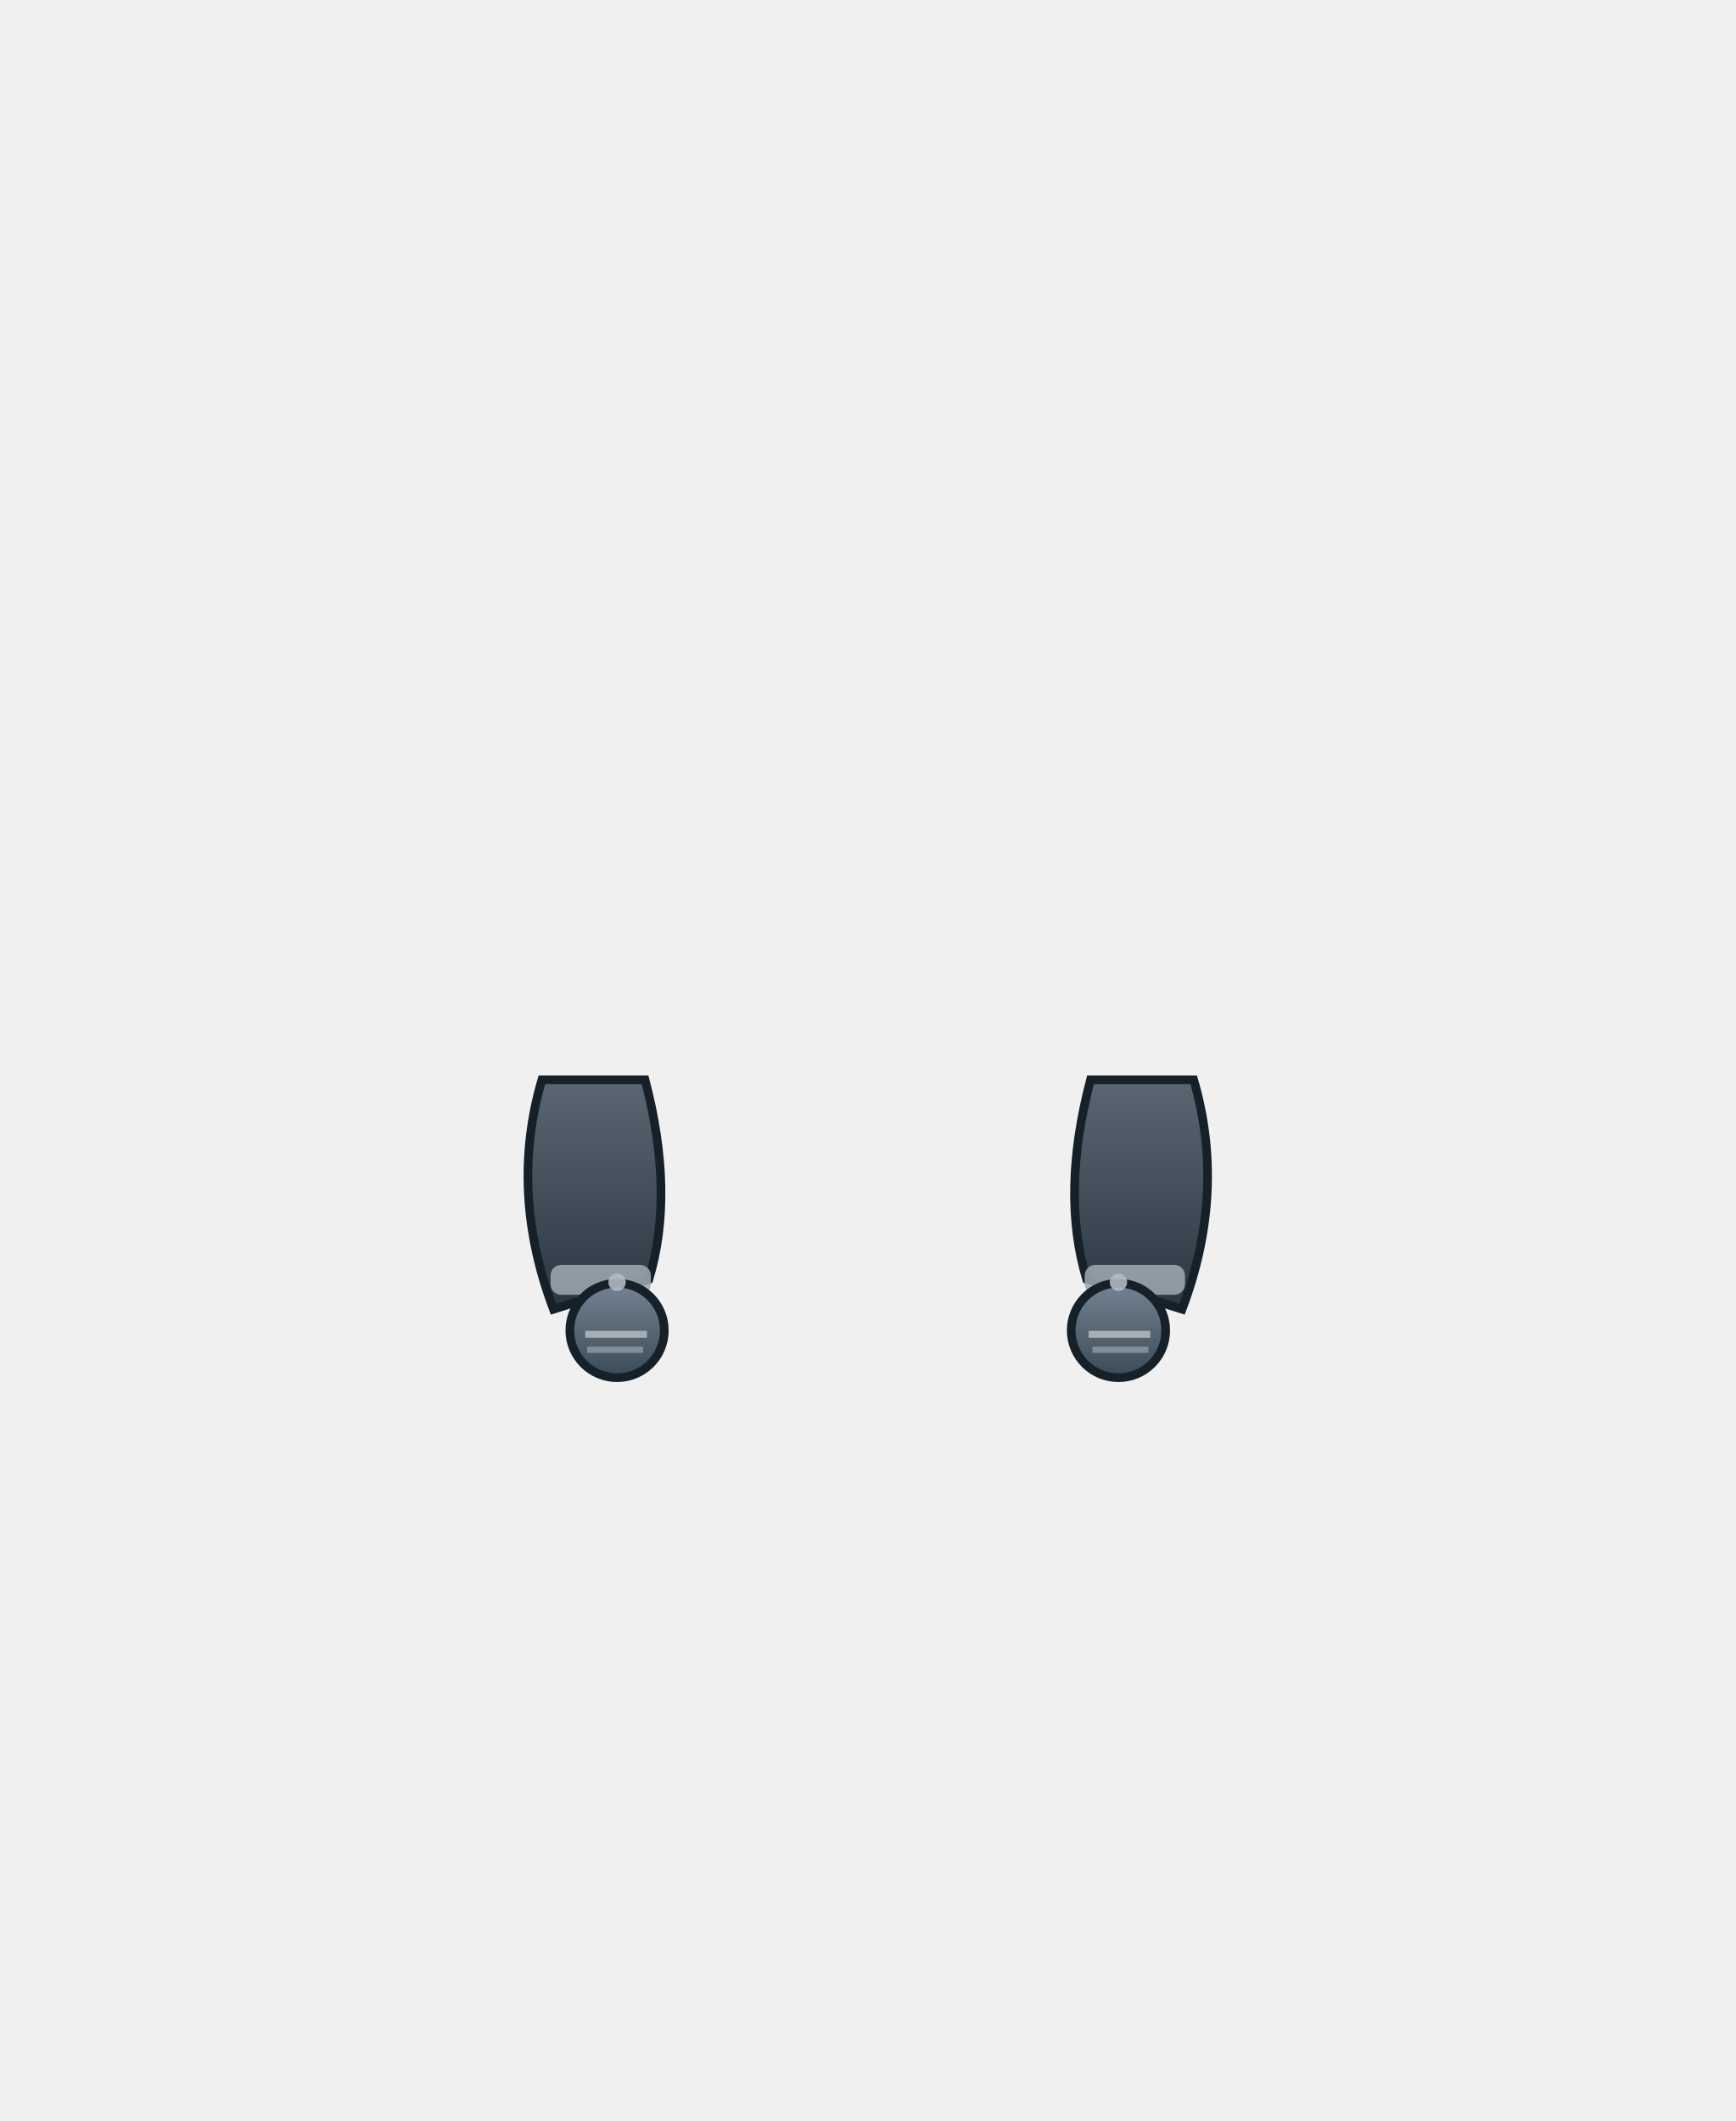
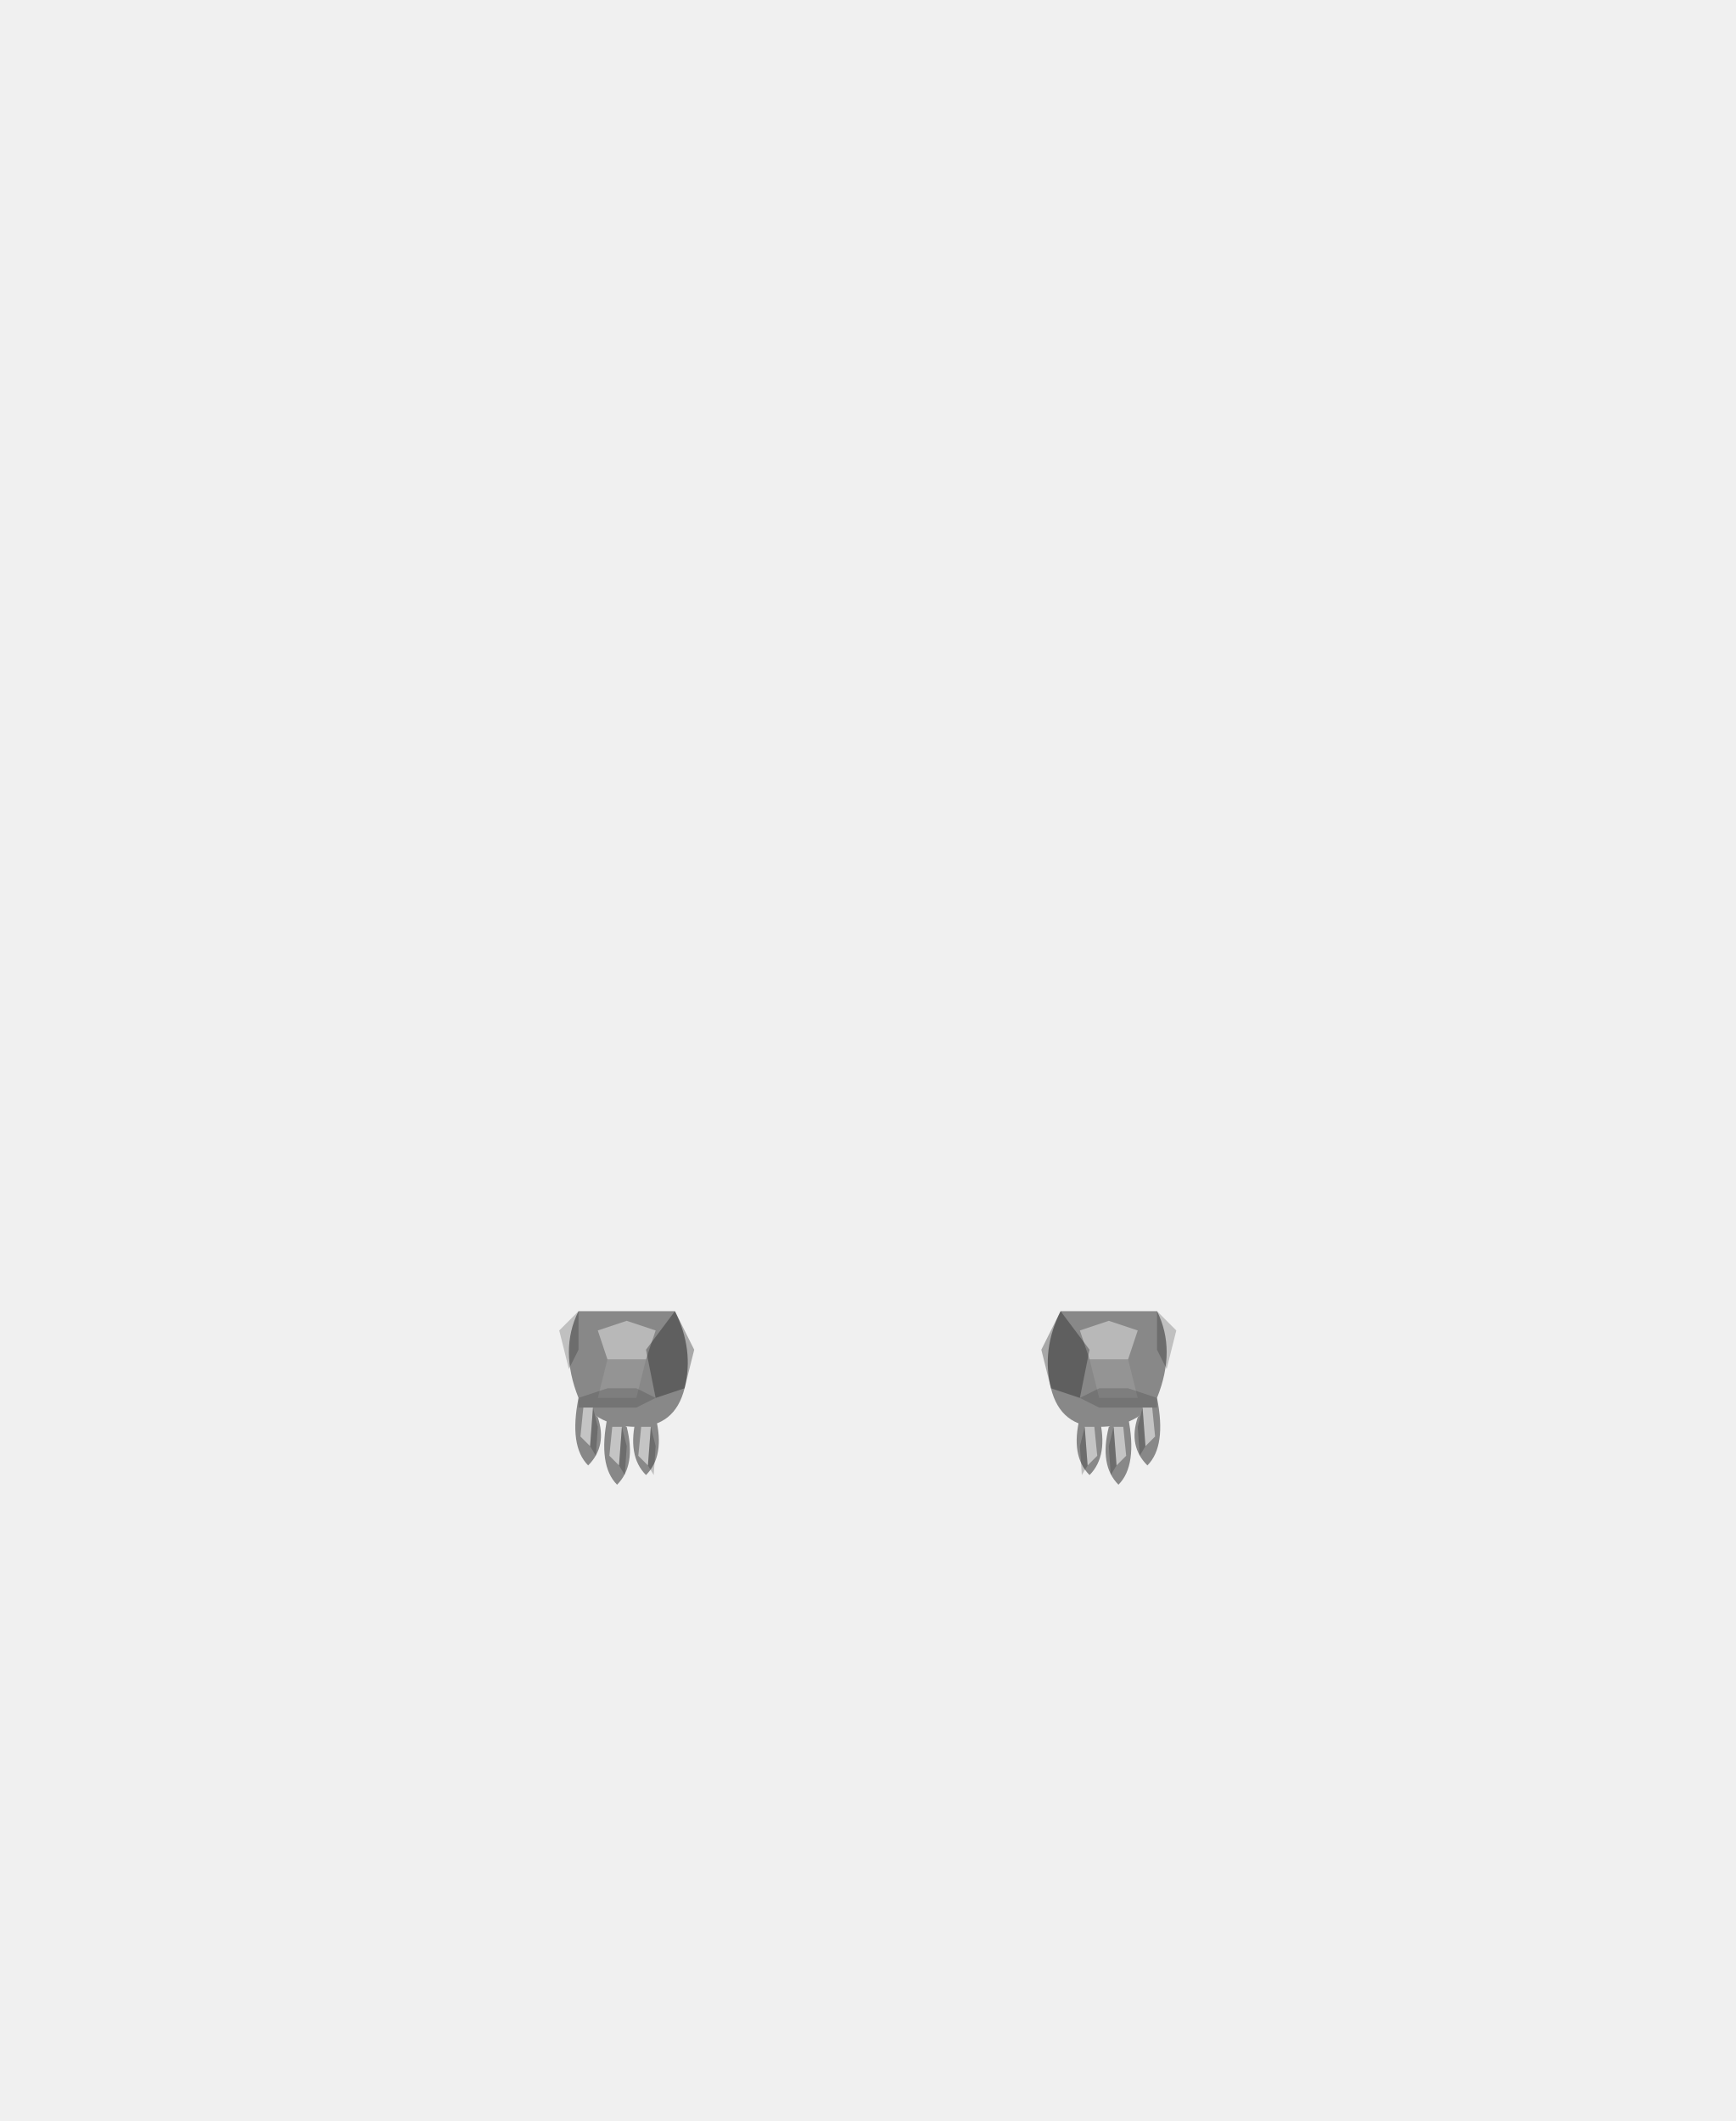
- <svg xmlns="http://www.w3.org/2000/svg" viewBox="0 0 180 220" width="180" height="220">
+ <svg xmlns="http://www.w3.org/2000/svg" viewBox="0 0 180 220">
  <defs>
-     <linearGradient id="grip_shell" x1="0" y1="0" x2="0" y2="1">
-       <stop offset="0%" stop-color="#5a6672" />
-       <stop offset="100%" stop-color="#2a3741" />
-     </linearGradient>
-     <linearGradient id="grip_palm" x1="0" y1="0" x2="0" y2="1">
-       <stop offset="0%" stop-color="#748391" />
-       <stop offset="100%" stop-color="#3a4a56" />
-     </linearGradient>
+     <filter id="glow">
+       <feGaussianBlur stdDeviation="0.5" result="coloredBlur" />
+       <feMerge>
+         <feMergeNode in="coloredBlur" />
+         <feMergeNode in="SourceGraphic" />
+       </feMerge>
+     </filter>
  </defs>
-   <g id="gauntlets_common">
-     <path d="M56.2 112.0 Q52.8 123.6 57.4 135.8 L67.3 132.7 Q70.0 123.8 66.9 112.0 Z" fill="url(#grip_shell)" stroke="#162028" stroke-width="0.9" />
-     <rect x="57.1" y="131.2" width="10.4" height="3.1" rx="1.1" fill="#9ea9b0" opacity="0.86" />
-     <circle cx="64" cy="138" r="4.9" fill="url(#grip_palm)" stroke="#162028" stroke-width="0.9" />
-     <path d="M60.7 138.4 L67.1 138.4" stroke="#b9c0c5" stroke-width="0.72" opacity="0.8" />
-     <path d="M60.9 140.0 L66.7 140.0" stroke="#92a0aa" stroke-width="0.65" opacity="0.74" />
-     <circle cx="64" cy="133.0" r="0.9" fill="#b3bcc4" opacity="0.88" />
-     <path d="M123.8 112.0 Q127.2 123.6 122.6 135.8 L112.7 132.7 Q110.0 123.8 113.1 112.0 Z" fill="url(#grip_shell)" stroke="#162028" stroke-width="0.9" />
-     <rect x="112.5" y="131.2" width="10.4" height="3.1" rx="1.1" fill="#9ea9b0" opacity="0.86" />
-     <circle cx="116" cy="138" r="4.9" fill="url(#grip_palm)" stroke="#162028" stroke-width="0.9" />
-     <path d="M112.9 138.4 L119.3 138.4" stroke="#b9c0c5" stroke-width="0.72" opacity="0.8" />
-     <path d="M113.3 140.0 L119.1 140.0" stroke="#92a0aa" stroke-width="0.65" opacity="0.74" />
-     <circle cx="116" cy="133.0" r="0.9" fill="#b3bcc4" opacity="0.88" />
+   <g id="hero_body_proxy" transform="translate(90, 205)">
+     <animateTransform attributeName="transform" type="scale" values="1 1; 1.005 0.995; 1 1" dur="4s" repeatCount="indefinite" additive="sum" />
+     <g transform="translate(-90, -205)">
+       <path d="M60 136 Q58 140 60 145 Q62 148 66 148 Q70 148 71 144 Q72 140 70 136 Z" fill="#888888" />
+       <path d="M60 145 Q59 150 61 152 Q63 150 62 147" fill="#888888" />
+       <path d="M63 147 Q62 152 64 154 Q66 152 65 148" fill="#888888" />
+       <path d="M66 147 Q65 151 67 153 Q69 151 68 147" fill="#888888" />
+       <polygon points="62,138 65,137 68,138 67,141 63,141" fill="#FFF" opacity="0.4" />
+       <polygon points="63,141 67,141 66,145 62,145" fill="#FFF" opacity="0.1" />
+       <polygon points="70,136 72,140 71,144 68,145 67,140" fill="#000" opacity="0.3" />
+       <polygon points="60.5,146 61.5,146 61.2,150 60.2,149" fill="#FFF" opacity="0.5" />
+       <polygon points="63.5,148 64.5,148 64.2,152 63.2,151" fill="#FFF" opacity="0.5" />
+       <polygon points="66.5,148 67.5,148 67.2,152 66.2,151" fill="#FFF" opacity="0.5" />
+       <polygon points="60,145 63,144 66,144 68,145 66,146 63,146 60,146" fill="#000" opacity="0.15" />
+       <polygon points="60,136 60,140 59,142 58,138" fill="#000" opacity="0.2" />
+       <polygon points="61.5,146 62,148 61.8,151 61.2,150" fill="#000" opacity="0.2" />
+       <polygon points="64.5,148 65,150 64.8,153 64.2,152" fill="#000" opacity="0.2" />
+       <polygon points="67.5,148 68,150 67.8,153 67.2,152" fill="#000" opacity="0.2" />
+       <path d="M120 136 Q122 140 120 145 Q118 148 114 148 Q110 148 109 144 Q108 140 110 136 Z" fill="#888888" />
+       <path d="M120 145 Q121 150 119 152 Q117 150 118 147" fill="#888888" />
+       <path d="M117 147 Q118 152 116 154 Q114 152 115 148" fill="#888888" />
+       <path d="M114 147 Q115 151 113 153 Q111 151 112 147" fill="#888888" />
+       <polygon points="118,138 115,137 112,138 113,141 117,141" fill="#FFF" opacity="0.4" />
+       <polygon points="117,141 113,141 114,145 118,145" fill="#FFF" opacity="0.1" />
+       <polygon points="110,136 108,140 109,144 112,145 113,140" fill="#000" opacity="0.3" />
+       <polygon points="119.5,146 118.5,146 118.8,150 119.8,149" fill="#FFF" opacity="0.5" />
+       <polygon points="116.5,148 115.5,148 115.8,152 116.8,151" fill="#FFF" opacity="0.5" />
+       <polygon points="113.5,148 112.5,148 112.8,152 113.8,151" fill="#FFF" opacity="0.5" />
+       <polygon points="120,145 117,144 114,144 112,145 114,146 117,146 120,146" fill="#000" opacity="0.15" />
+       <polygon points="120,136 120,140 121,142 122,138" fill="#000" opacity="0.2" />
+       <polygon points="118.5,146 118,148 118.2,151 118.8,150" fill="#000" opacity="0.2" />
+       <polygon points="115.5,148 115,150 115.2,153 115.8,152" fill="#000" opacity="0.2" />
+       <polygon points="112.5,148 112,150 112.2,153 112.8,152" fill="#000" opacity="0.2" />
+     </g>
  </g>
</svg>
